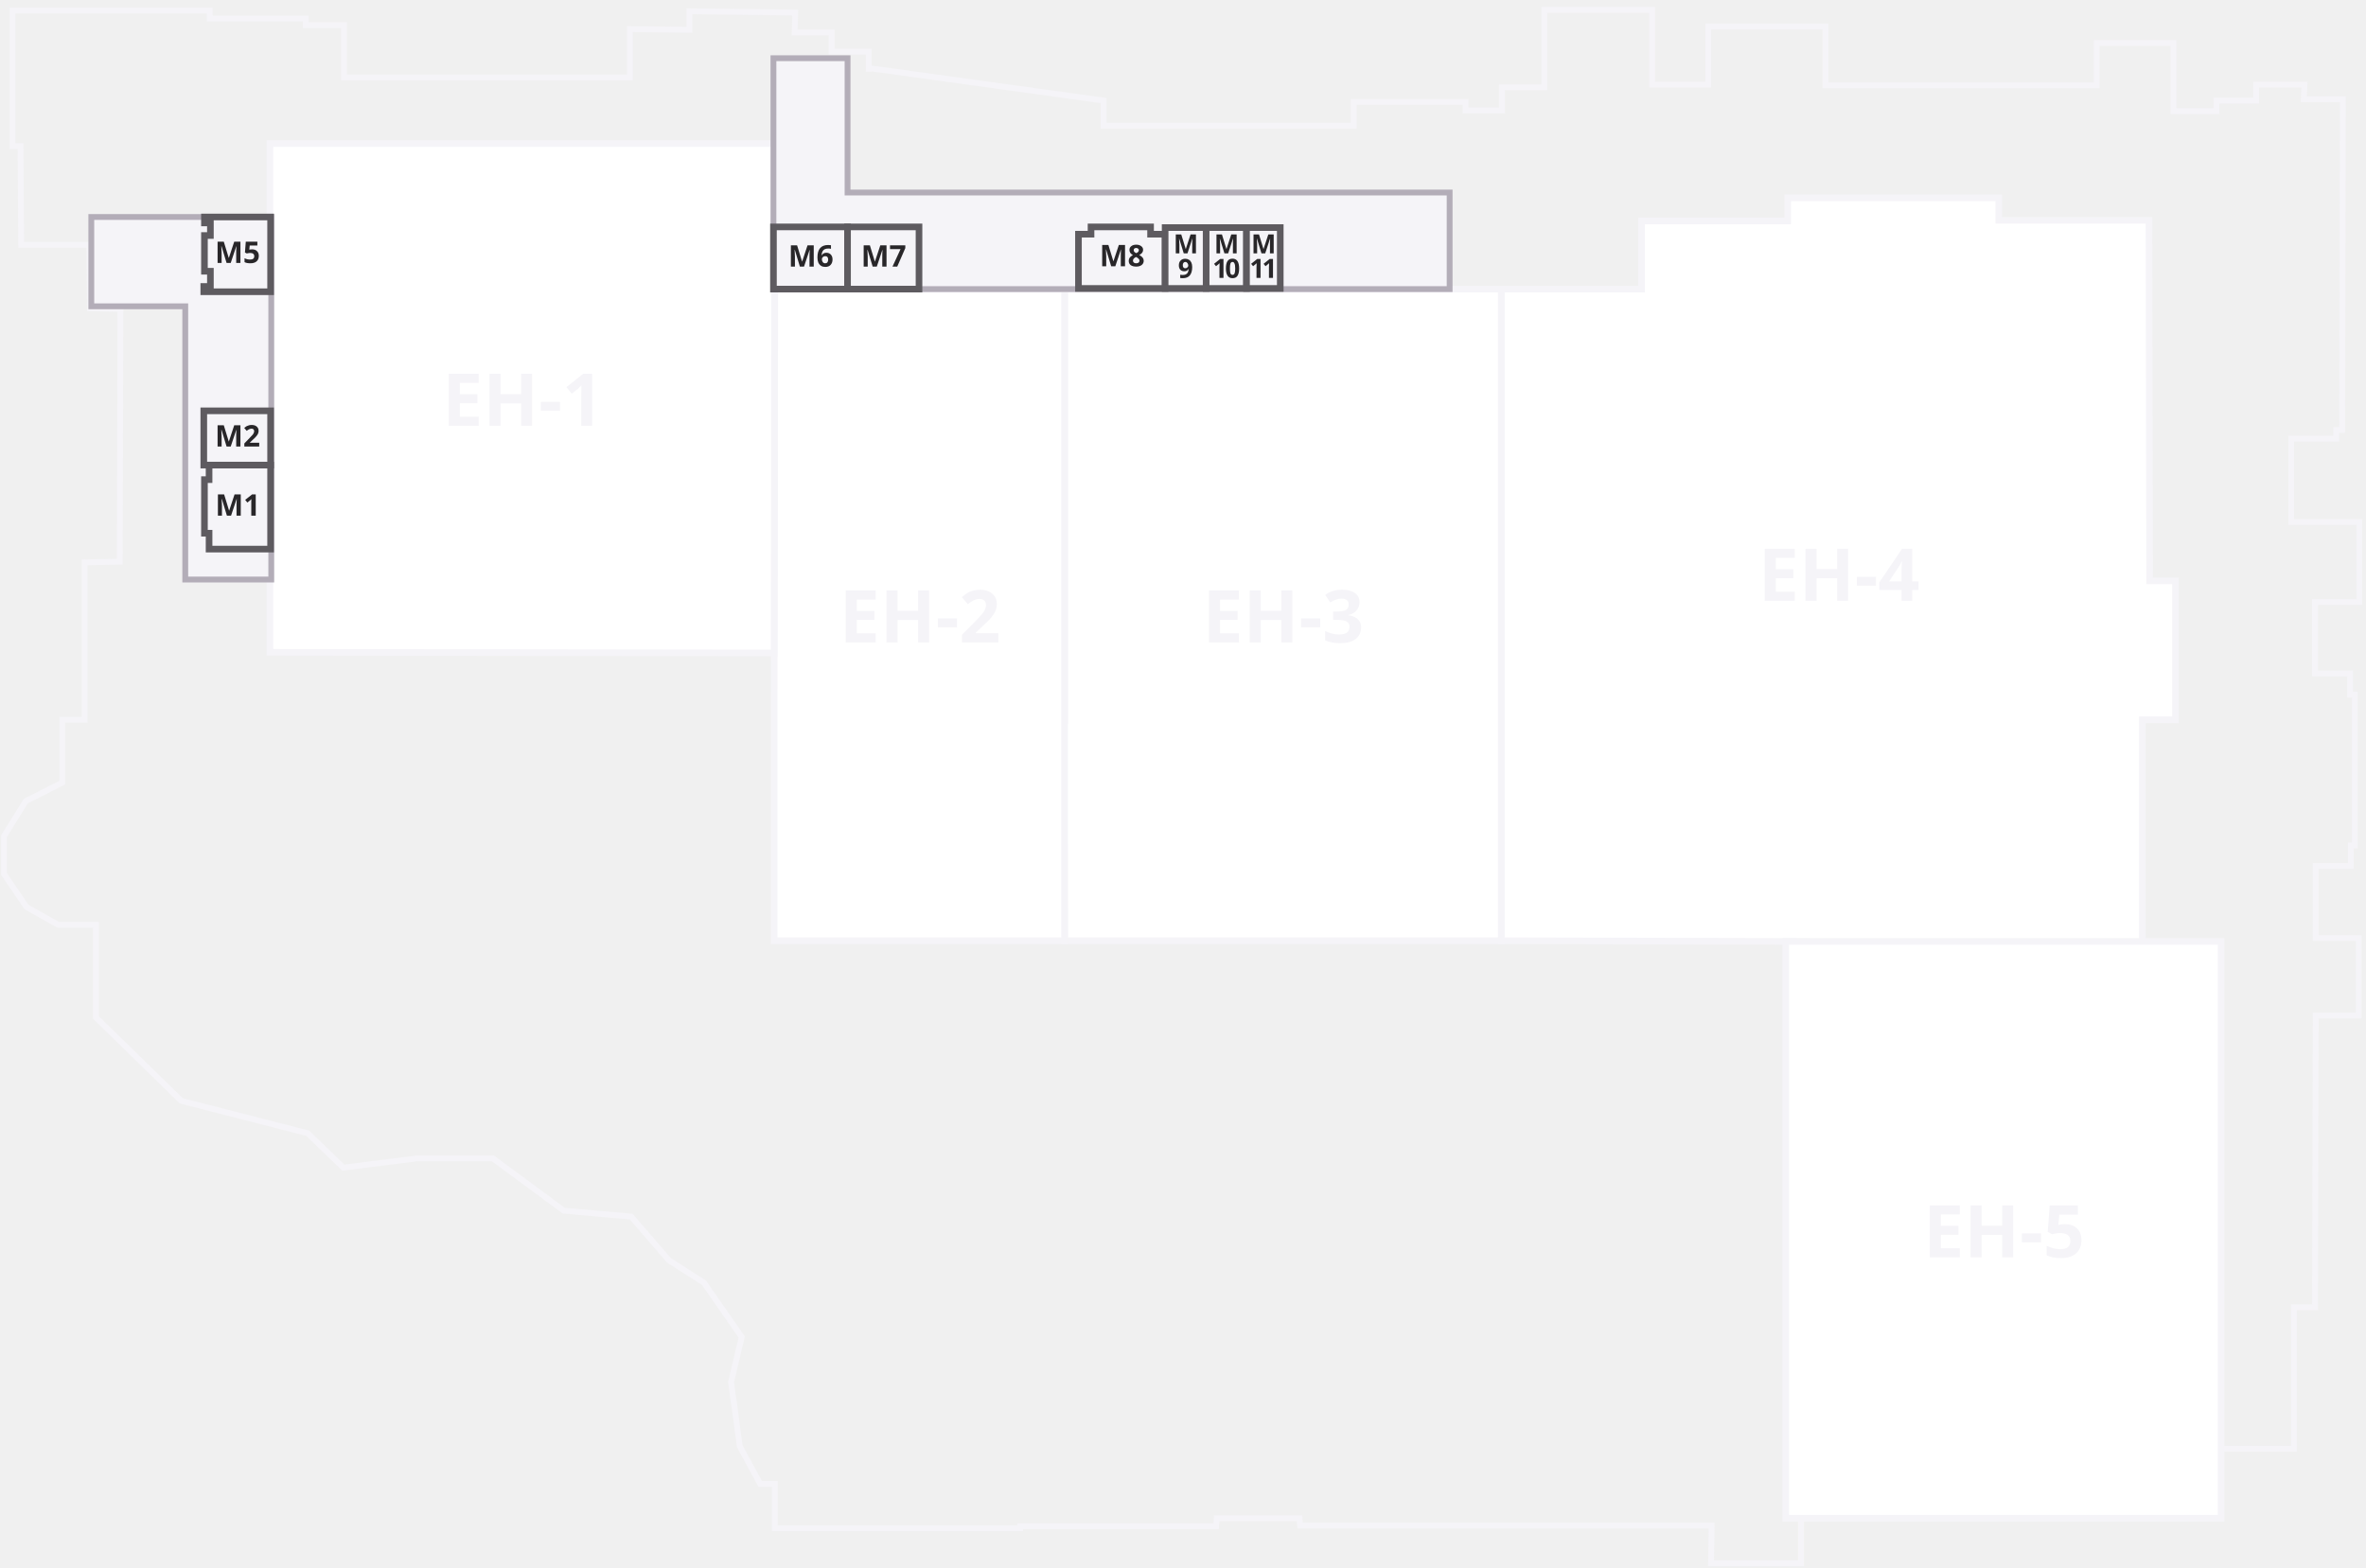
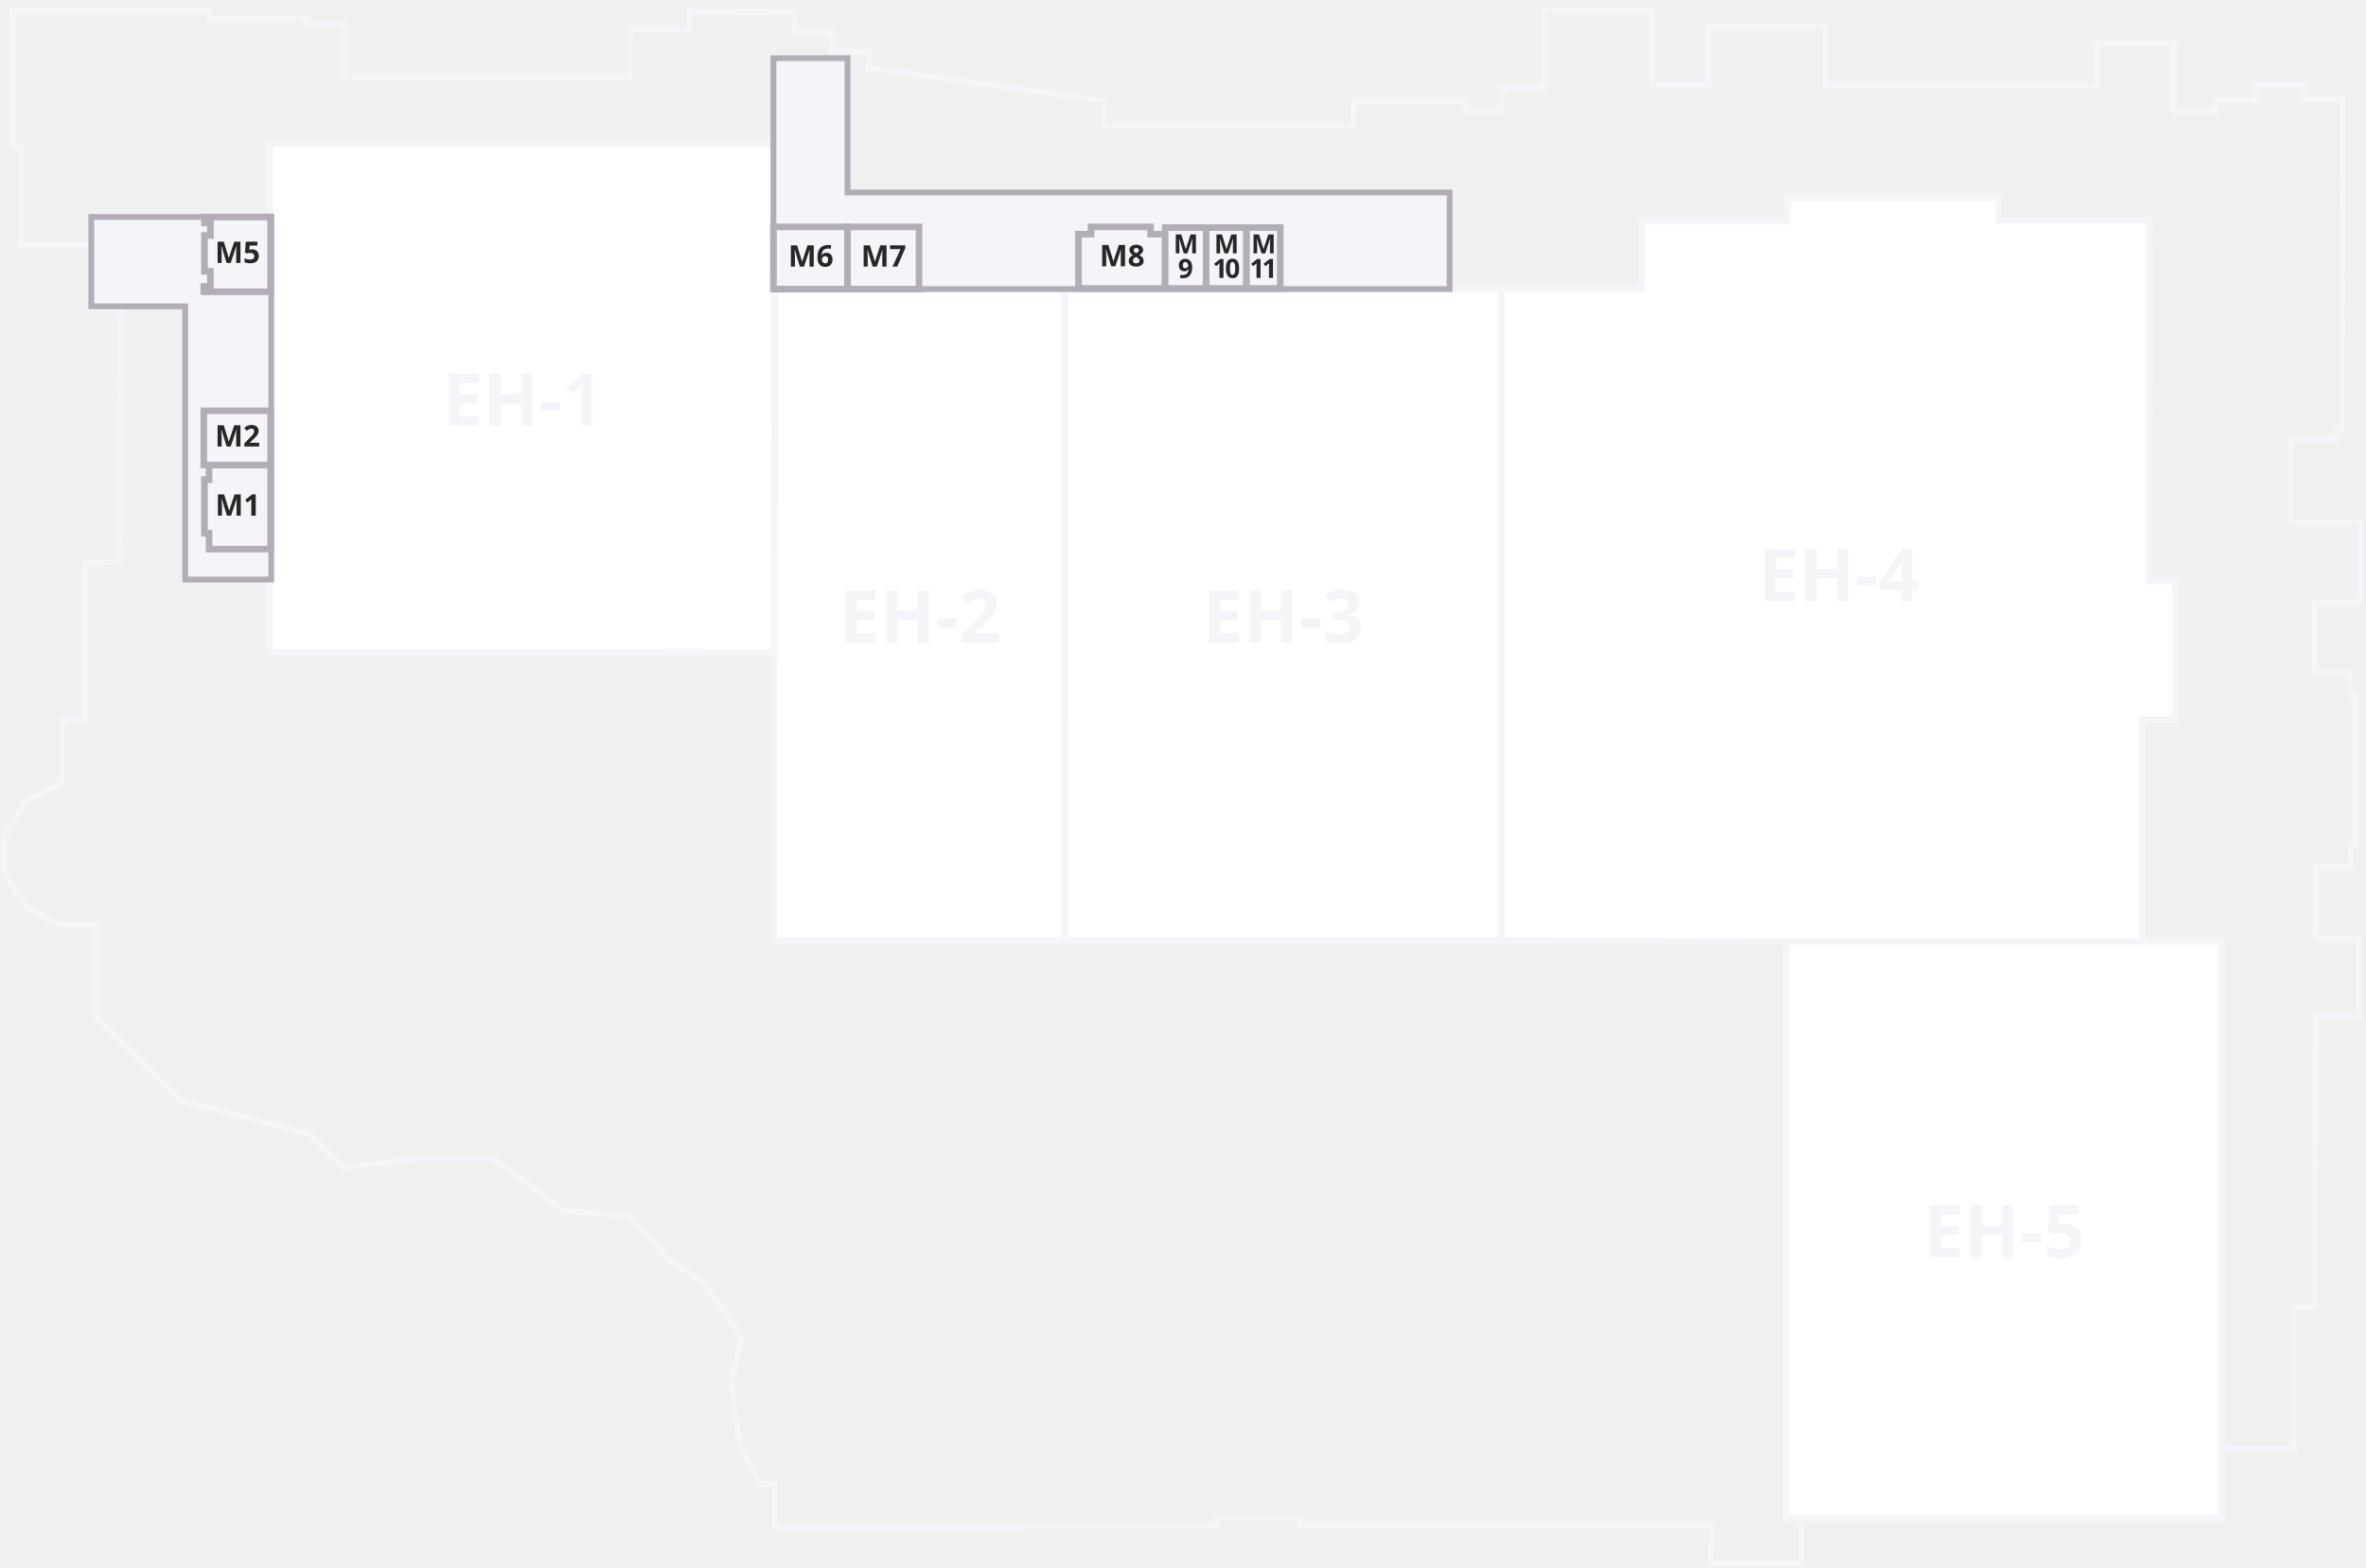
<svg xmlns="http://www.w3.org/2000/svg" id="Level_1" data-name="Level 1" viewBox="0 0 357.6 237">
  <defs>
-     <style>.cls-1{fill:#fff;}.cls-1,.cls-2{stroke:#f5f4f8;}.cls-1,.cls-3{stroke-miterlimit:10;}.cls-2{fill:none;stroke-linecap:square;}.cls-2,.cls-4{stroke-miterlimit:3.86;}.cls-2,.cls-3{stroke-width:0.88px;}.cls-3,.cls-4,.cls-8{fill:#f5f4f8;}.cls-3{stroke:#b3adb8;}.cls-4{stroke:#5e5b60;}.cls-5,.cls-6,.cls-8{isolation:isolate;font-family:OpenSans-Semibold, Open Sans;font-weight:700;}.cls-5{font-size:4.52px;}.cls-5,.cls-6{fill:#282629;}.cls-6{font-size:4px;}.cls-7{letter-spacing:-0.1em;}.cls-8{font-size:11px;}</style>
+     <style>.cls-1{fill:#fff;}.cls-1,.cls-2{stroke:#f5f4f8;}.cls-1,.cls-3{stroke-miterlimit:10;}.cls-2{fill:none;stroke-linecap:square;}.cls-2,.cls-4{stroke-miterlimit:3.86;}.cls-2,.cls-3{stroke-width:0.88px;}.cls-3,.cls-4,.cls-8{fill:#f5f4f8;}.cls-3,.cls-4{stroke:#b3adb8;}.cls-5,.cls-6,.cls-8{isolation:isolate;font-family:OpenSans-Semibold, Open Sans;font-weight:700;}.cls-5{font-size:4.52px;}.cls-5,.cls-6{fill:#282629;}.cls-6{font-size:4px;}.cls-7{letter-spacing:-0.1em;}.cls-8{font-size:11px;}</style>
  </defs>
  <polygon id="Exhibit_Hall_4" data-name="Exhibit Hall 4" class="cls-1" points="269.9 142.3 226.9 142.2 226.9 43.7 248.1 43.7 248.1 33.4 270.2 33.4 270.2 29.9 302.1 29.9 302.1 33.3 324.8 33.3 324.9 87.8 328.8 87.8 328.8 108.8 323.8 108.8 323.8 143.4 269.9 142.3" />
  <polygon id="Exhibit_Hall_3" data-name="Exhibit Hall 3" class="cls-1" points="160.9 43.7 160.9 108.9 160.8 108.9 160.9 142.2 226.9 142.2 226.9 43.7 160.9 43.7" />
  <polygon id="Exhibit_Hall_2" data-name="Exhibit Hall 2" class="cls-1" points="117.1 43.7 117 108.9 117 108.9 117 142.2 160.9 142.2 160.9 43.7 160.9 43.7 117.1 43.7" />
  <polygon id="Exhibit_Hall_1" data-name="Exhibit Hall 1" class="cls-1" points="117.1 21.7 40.8 21.7 40.8 98.6 117 98.7 117.1 21.7" />
  <path class="cls-2" d="M52,11.7V3.8H46.2v-1H31.7V1.6H1.9V22.1H3.1L3.2,37H13.5l.1,9.6,4.6.1-.1,38.2-5.3.1v23.8H9.4v9.5l-5.5,2.8L.6,126.4v5.7l3.4,5,4.8,2.7h5.7v14l12.9,12.6,19.1,4.9,5.4,5.2L63,175.1H74.5L85.2,183l10.2.9,5.7,6.6,5.3,3.4,5.7,8.2-1.6,6.8,1.3,9.7,3.1,5.7h2.2V231h37.1v-.3h29.6l.1-1.2h12.5l.1,1.1h62.2l-.1,5.7h13.6v-17l63.6-.3h10.9V197.6h3.2l.1-44.1h6.5V141.8H350V130.9h5.3v-3.1h.6V105h-.7v-3.2h-5.3V91h6.7V78.9H346.3V66.3h6.8V65h.9l.1-50h-5.9l.1-2.2H341v2.4h-6v1.6h-6.5V6.5H316.9v6.4h-41V4H258.2v8.8h-8.5V1.5H233.4V13.2H227v3.5h-5.5V15.4H204.6V19H166.8V15.2l-35.4-4.9m-.1.1V7.8h-5.6m0,0V4.9h-5.6l.1-3-16-.2V4.5l-9-.1v7.3H52" />
  <polygon class="cls-3" points="13.8 32.8 13.8 46.3 28 46.3 28 87.6 41 87.6 41 39 41 34.6 41 32.8 13.8 32.8" />
  <polygon id="clickable-ML_Show_Office_1" data-name="clickable-ML Show Office 1" class="cls-4" points="31.6 70.3 31.6 72.5 30.9 72.5 30.9 80.6 31.6 80.6 31.6 83 40.9 83 40.9 70.3 31.6 70.3" />
  <rect id="clickable-ML_Show_Office_2" data-name="clickable-ML Show Office 2" class="cls-4" x="30.8" y="62.1" width="10.1" height="8.2" />
  <polygon id="clickable-ML_Show_Office_5" data-name="clickable-ML Show Office 5" class="cls-4" points="32.1 32.8 31.8 32.8 30.9 32.8 30.9 33.7 31.8 33.7 31.8 35.6 30.9 35.6 30.9 41 31.8 41 31.8 43.3 30.8 43.3 30.8 44.1 31.8 44.1 32 44.1 40.9 44.1 40.9 32.8 32.1 32.8" />
  <polygon class="cls-3" points="219.1 29.1 128.1 29.1 128.1 8.8 116.9 8.8 116.9 43.7 219.1 43.7 219.1 29.1" />
  <rect id="clickable-ML_Show_Office_6" data-name="clickable-ML Show Office 6" class="cls-4" x="116.9" y="34.3" width="11.2" height="9.4" />
  <rect id="clickable-ML_Show_Office_7" data-name="clickable-ML Show Office 7" class="cls-4" x="128.1" y="34.3" width="10.8" height="9.4" />
  <polygon id="clickable-ML_Show_Office_8" data-name="clickable-ML Show Office 8" class="cls-4" points="173.9 35.4 173.9 34.3 164.9 34.3 164.9 35.4 163 35.4 163 43.6 176.1 43.6 176.1 35.4 173.9 35.4" />
  <rect id="clickable-ML_Show_Office_9" data-name="clickable-ML Show Office 9" class="cls-4" x="176.1" y="34.4" width="6.2" height="9.2" />
  <rect id="clickable-ML_Show_Office_10" data-name="clickable-ML Show Office 10" class="cls-4" x="182.3" y="34.4" width="6.1" height="9.2" />
  <rect id="clickable-ML_Show_Office_11" data-name="clickable-ML Show Office 11" class="cls-4" x="188.4" y="34.4" width="5.1" height="9.2" />
  <text class="cls-5" transform="translate(32.48 39.75)">M5</text>
  <text class="cls-5" transform="translate(32.48 67.5)">M2</text>
  <text class="cls-5" transform="translate(32.53 77.95)">M1</text>
  <text class="cls-5" transform="translate(119.13 40.3)">M6</text>
  <text class="cls-5" transform="translate(130.13 40.3)">M7</text>
  <text class="cls-5" transform="translate(166.18 40.25)">M8</text>
  <text class="cls-6" transform="translate(177.35 38.3)">M<tspan x="0.7" y="3.7">9</tspan>
  </text>
  <text class="cls-6" transform="translate(183.5 38.3)">M<tspan class="cls-7">
      <tspan x="-0.24" y="3.7">10</tspan>
    </tspan>
  </text>
  <text class="cls-6" transform="translate(189.1 38.3)">M<tspan class="cls-7">
      <tspan x="-0.24" y="3.7">11</tspan>
    </tspan>
  </text>
  <rect id="Exhibit_Hall_5" data-name="Exhibit Hall 5" class="cls-1" x="269.9" y="142.3" width="65.8" height="87.2" />
  <text class="cls-8" transform="translate(66.84 64.36)">EH-1</text>
  <text class="cls-8" transform="translate(126.84 97.11)">EH-2</text>
  <text class="cls-8" transform="translate(181.74 97.11)">EH-3</text>
  <text class="cls-8" transform="translate(265.74 90.81)">EH-4</text>
  <text class="cls-8" transform="translate(290.69 190.06)">EH-5</text>
</svg>
